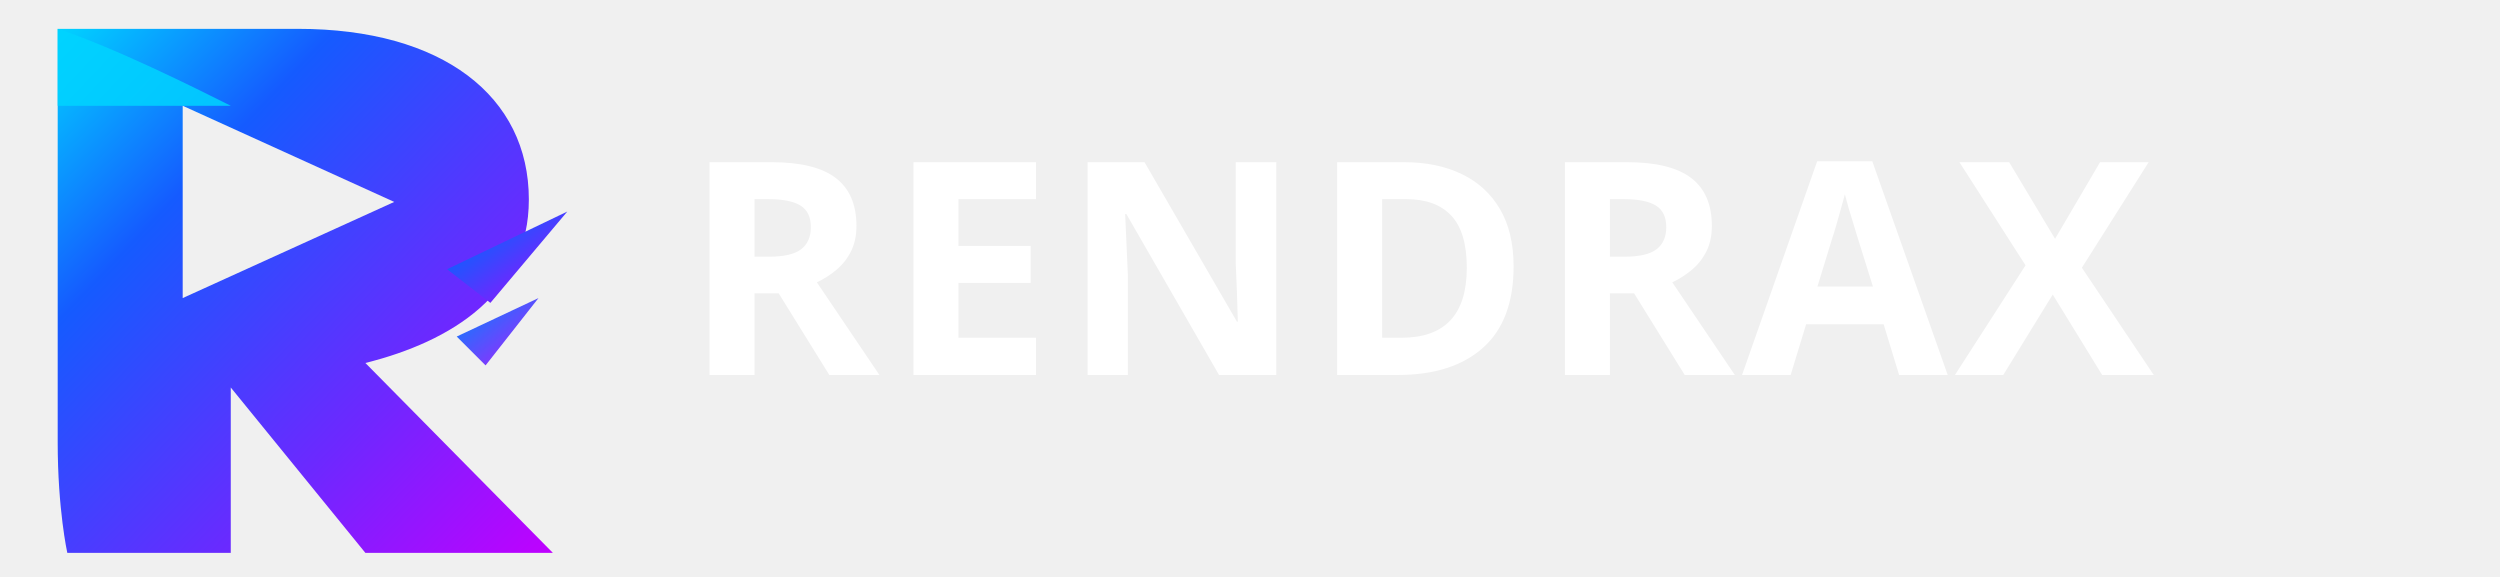
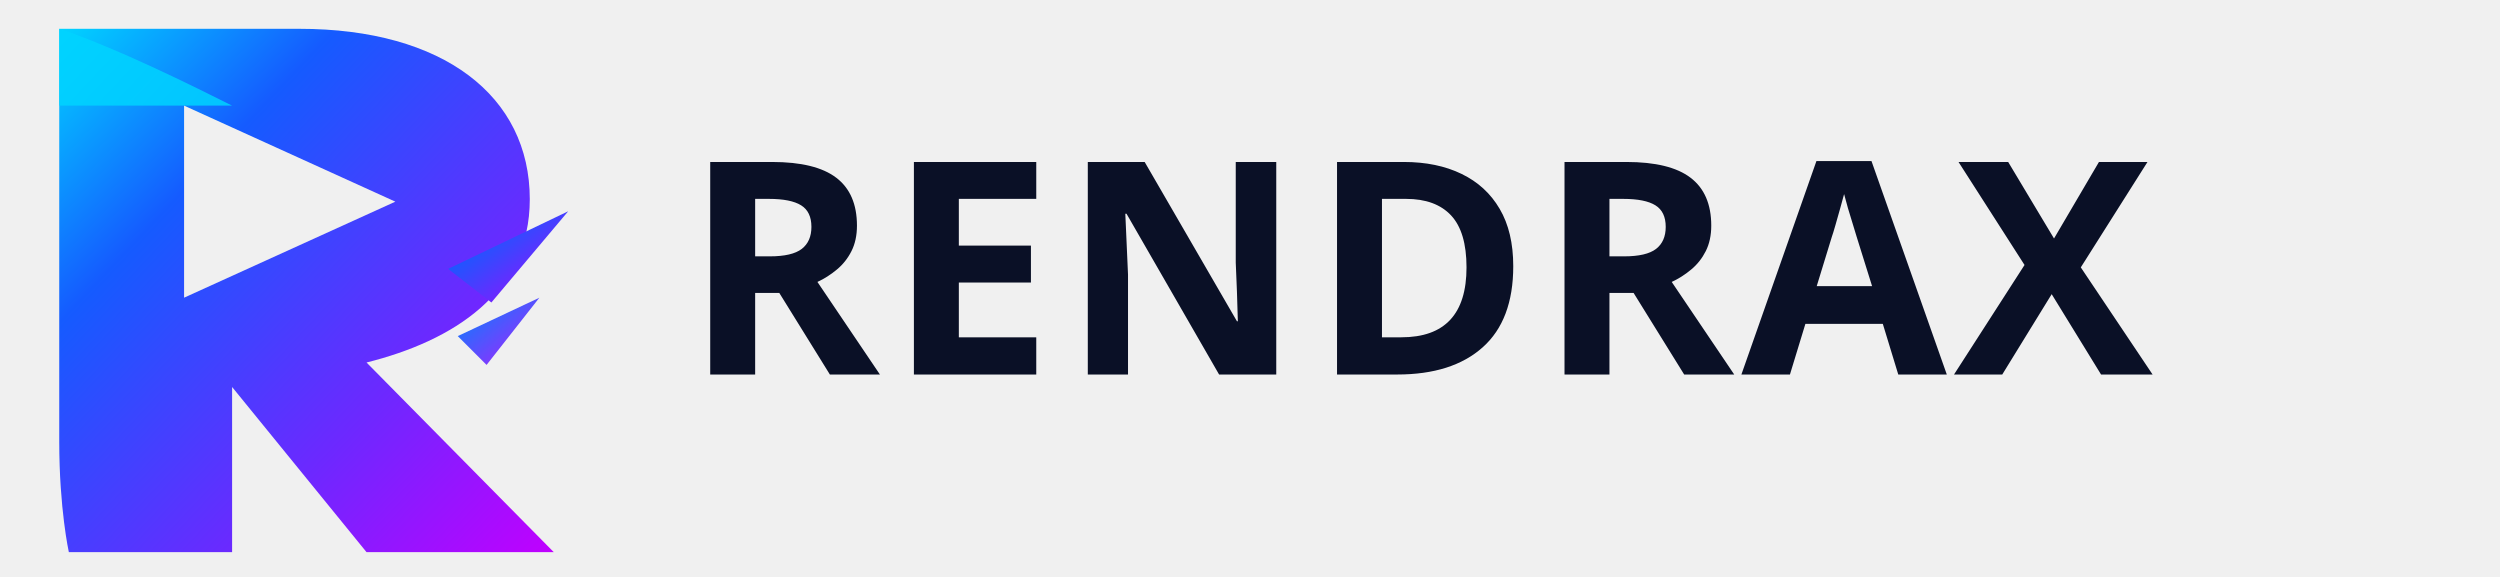
- <svg xmlns="http://www.w3.org/2000/svg" viewBox="0 0 520 120" width="520" height="120" role="img" aria-labelledby="title desc">
+ <svg xmlns="http://www.w3.org/2000/svg" viewBox="0 0 520 120" width="1024" height="236">
  <defs>
-     <linearGradient id="rendrax-gradient" x1="0%" y1="0%" x2="100%" y2="100%">
+     <linearGradient id="rg" x1="0%" y1="0%" x2="100%" y2="100%">
      <stop offset="0%" stop-color="#00D4FF" />
      <stop offset="28%" stop-color="#155BFF" />
      <stop offset="68%" stop-color="#6D28FF" />
      <stop offset="100%" stop-color="#C000FF" />
    </linearGradient>
-     <mask id="rendrax-play-hole" maskUnits="userSpaceOnUse">
-       <rect x="0" y="0" width="120" height="120" fill="#fff" />
-       <path d="M38 22 L82 42 L38 62 Z" fill="#000" />
+     <mask id="playHole" maskUnits="userSpaceOnUse">
+       <rect x="0" y="0" width="120" height="120" fill="white" />
+       <path d="M 38 22 L 82 42 L 38 62 Z" fill="black" />
    </mask>
  </defs>
-   <style>
-     .wordmark { fill: #FFFFFF; }
-   </style>
-   <g mask="url(#rendrax-play-hole)">
-     <path d="M12 6 L62 6 C92 6 110 20 110 41.5 C110 61 94 71 76 75.5 L115 115 L76 115 L41 72 L48 70 L48 115 L14 115 C14 115 12 106 12 92 L12 6 Z" fill="url(#rendrax-gradient)" />
-     <path d="M12 6 C24 10 40 18 48 22 L12 22 Z" fill="#00D4FF" opacity=".85" />
+   <g transform="translate(0,0)" mask="url(#playHole)">
+     <path d="M 12 6 L 62 6 C 92 6 110 20 110 41.5 C 110 61 94 71 76 75.5 L 115 115 L 76 115 L 41 72 L 48 70 L 48 115 L 14 115 C 14 115 12 106 12 92 L 12 6 Z" fill="url(#rg)" />
+     <path d="M 12 6 C 24 10 40 18 48 22 L 12 22 Z" fill="#00D4FF" opacity="0.85" />
  </g>
-   <g fill="url(#rendrax-gradient)">
-     <path d="M93 56 L118 44 L102 63 Z" />
-     <path d="M95 70 L112 62 L101 76 Z" opacity=".9" />
+   <g>
+     <path d="M 93 56 L 118 44 L 102 63 Z" fill="url(#rg)" />
+     <path d="M 95 70 L 112 62 L 101 76 Z" fill="url(#rg)" opacity="0.9" />
  </g>
-   <text class="wordmark" x="142" y="78" font-family="Space Grotesk, Syne, Geist, Sora, sans-serif" font-size="62" font-weight="800" letter-spacing="1.5">RENDRAX</text>
+   <g font-family="'Space Grotesk','Syne','Geist','Sora',sans-serif" font-weight="800" letter-spacing="-0.02em">
+     <text x="142" y="78" font-size="62" fill="#0A1026" letter-spacing="1.5">RENDRAX</text>
+   </g>
</svg>
